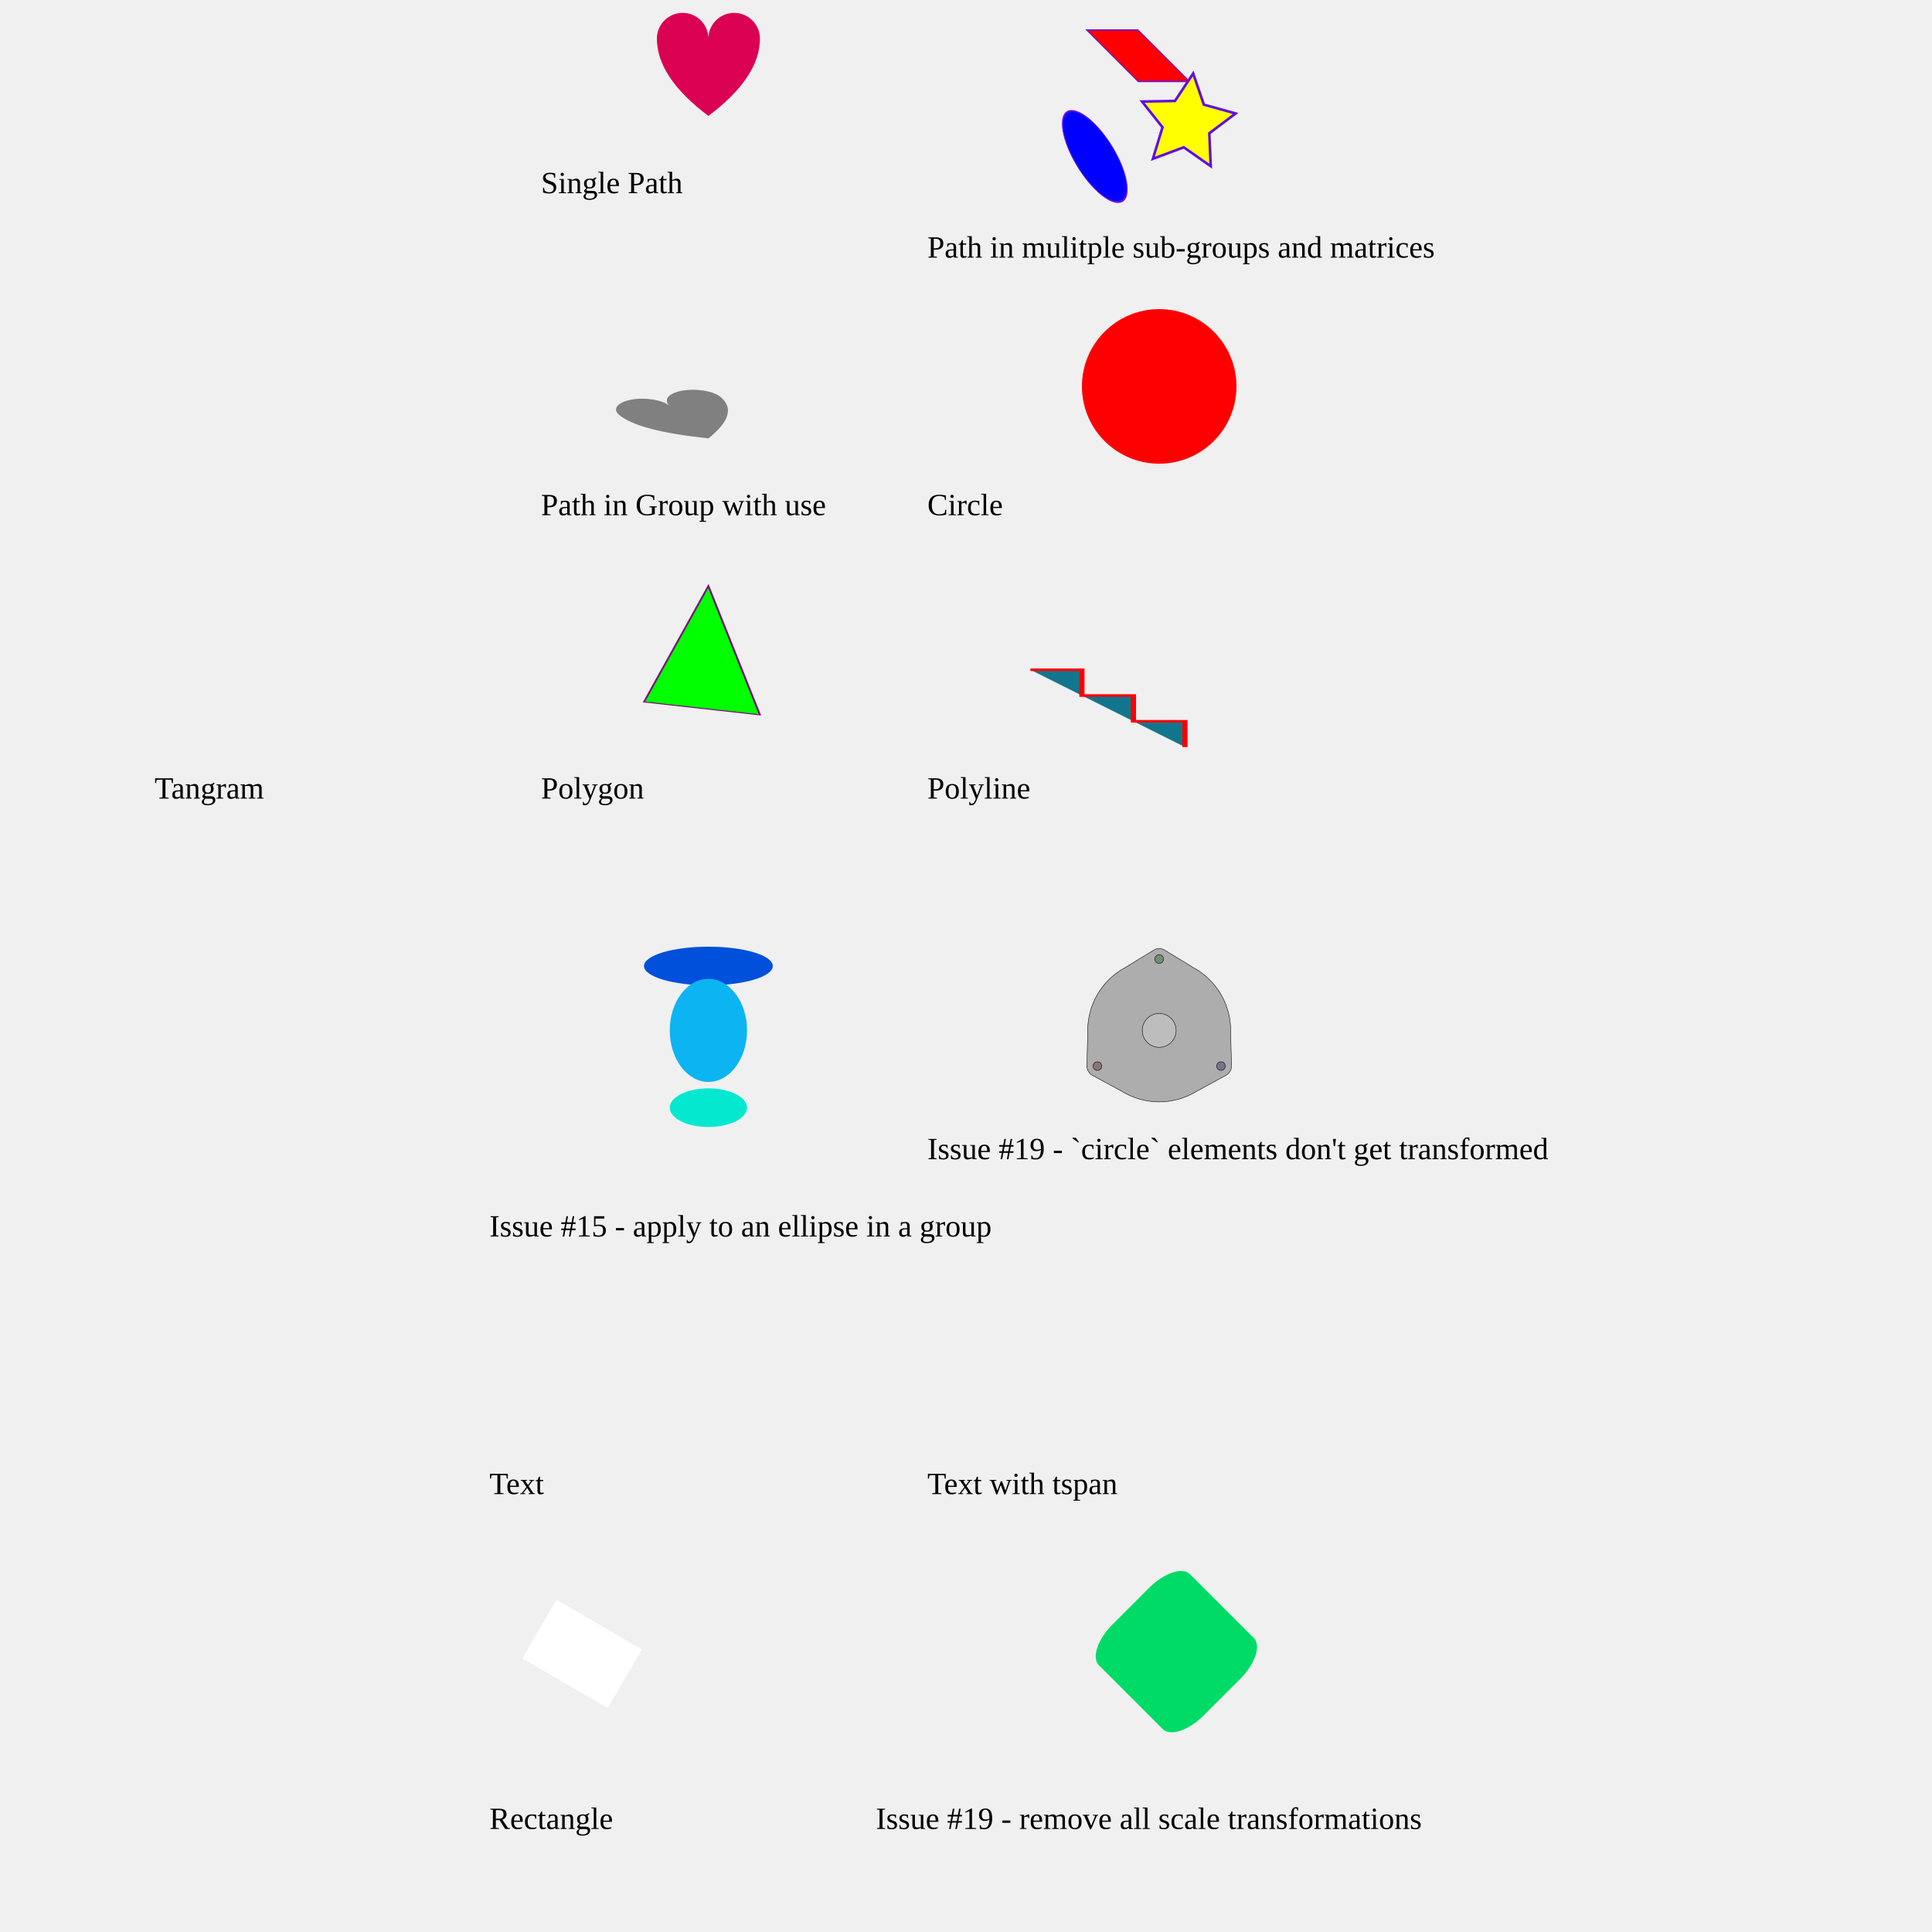
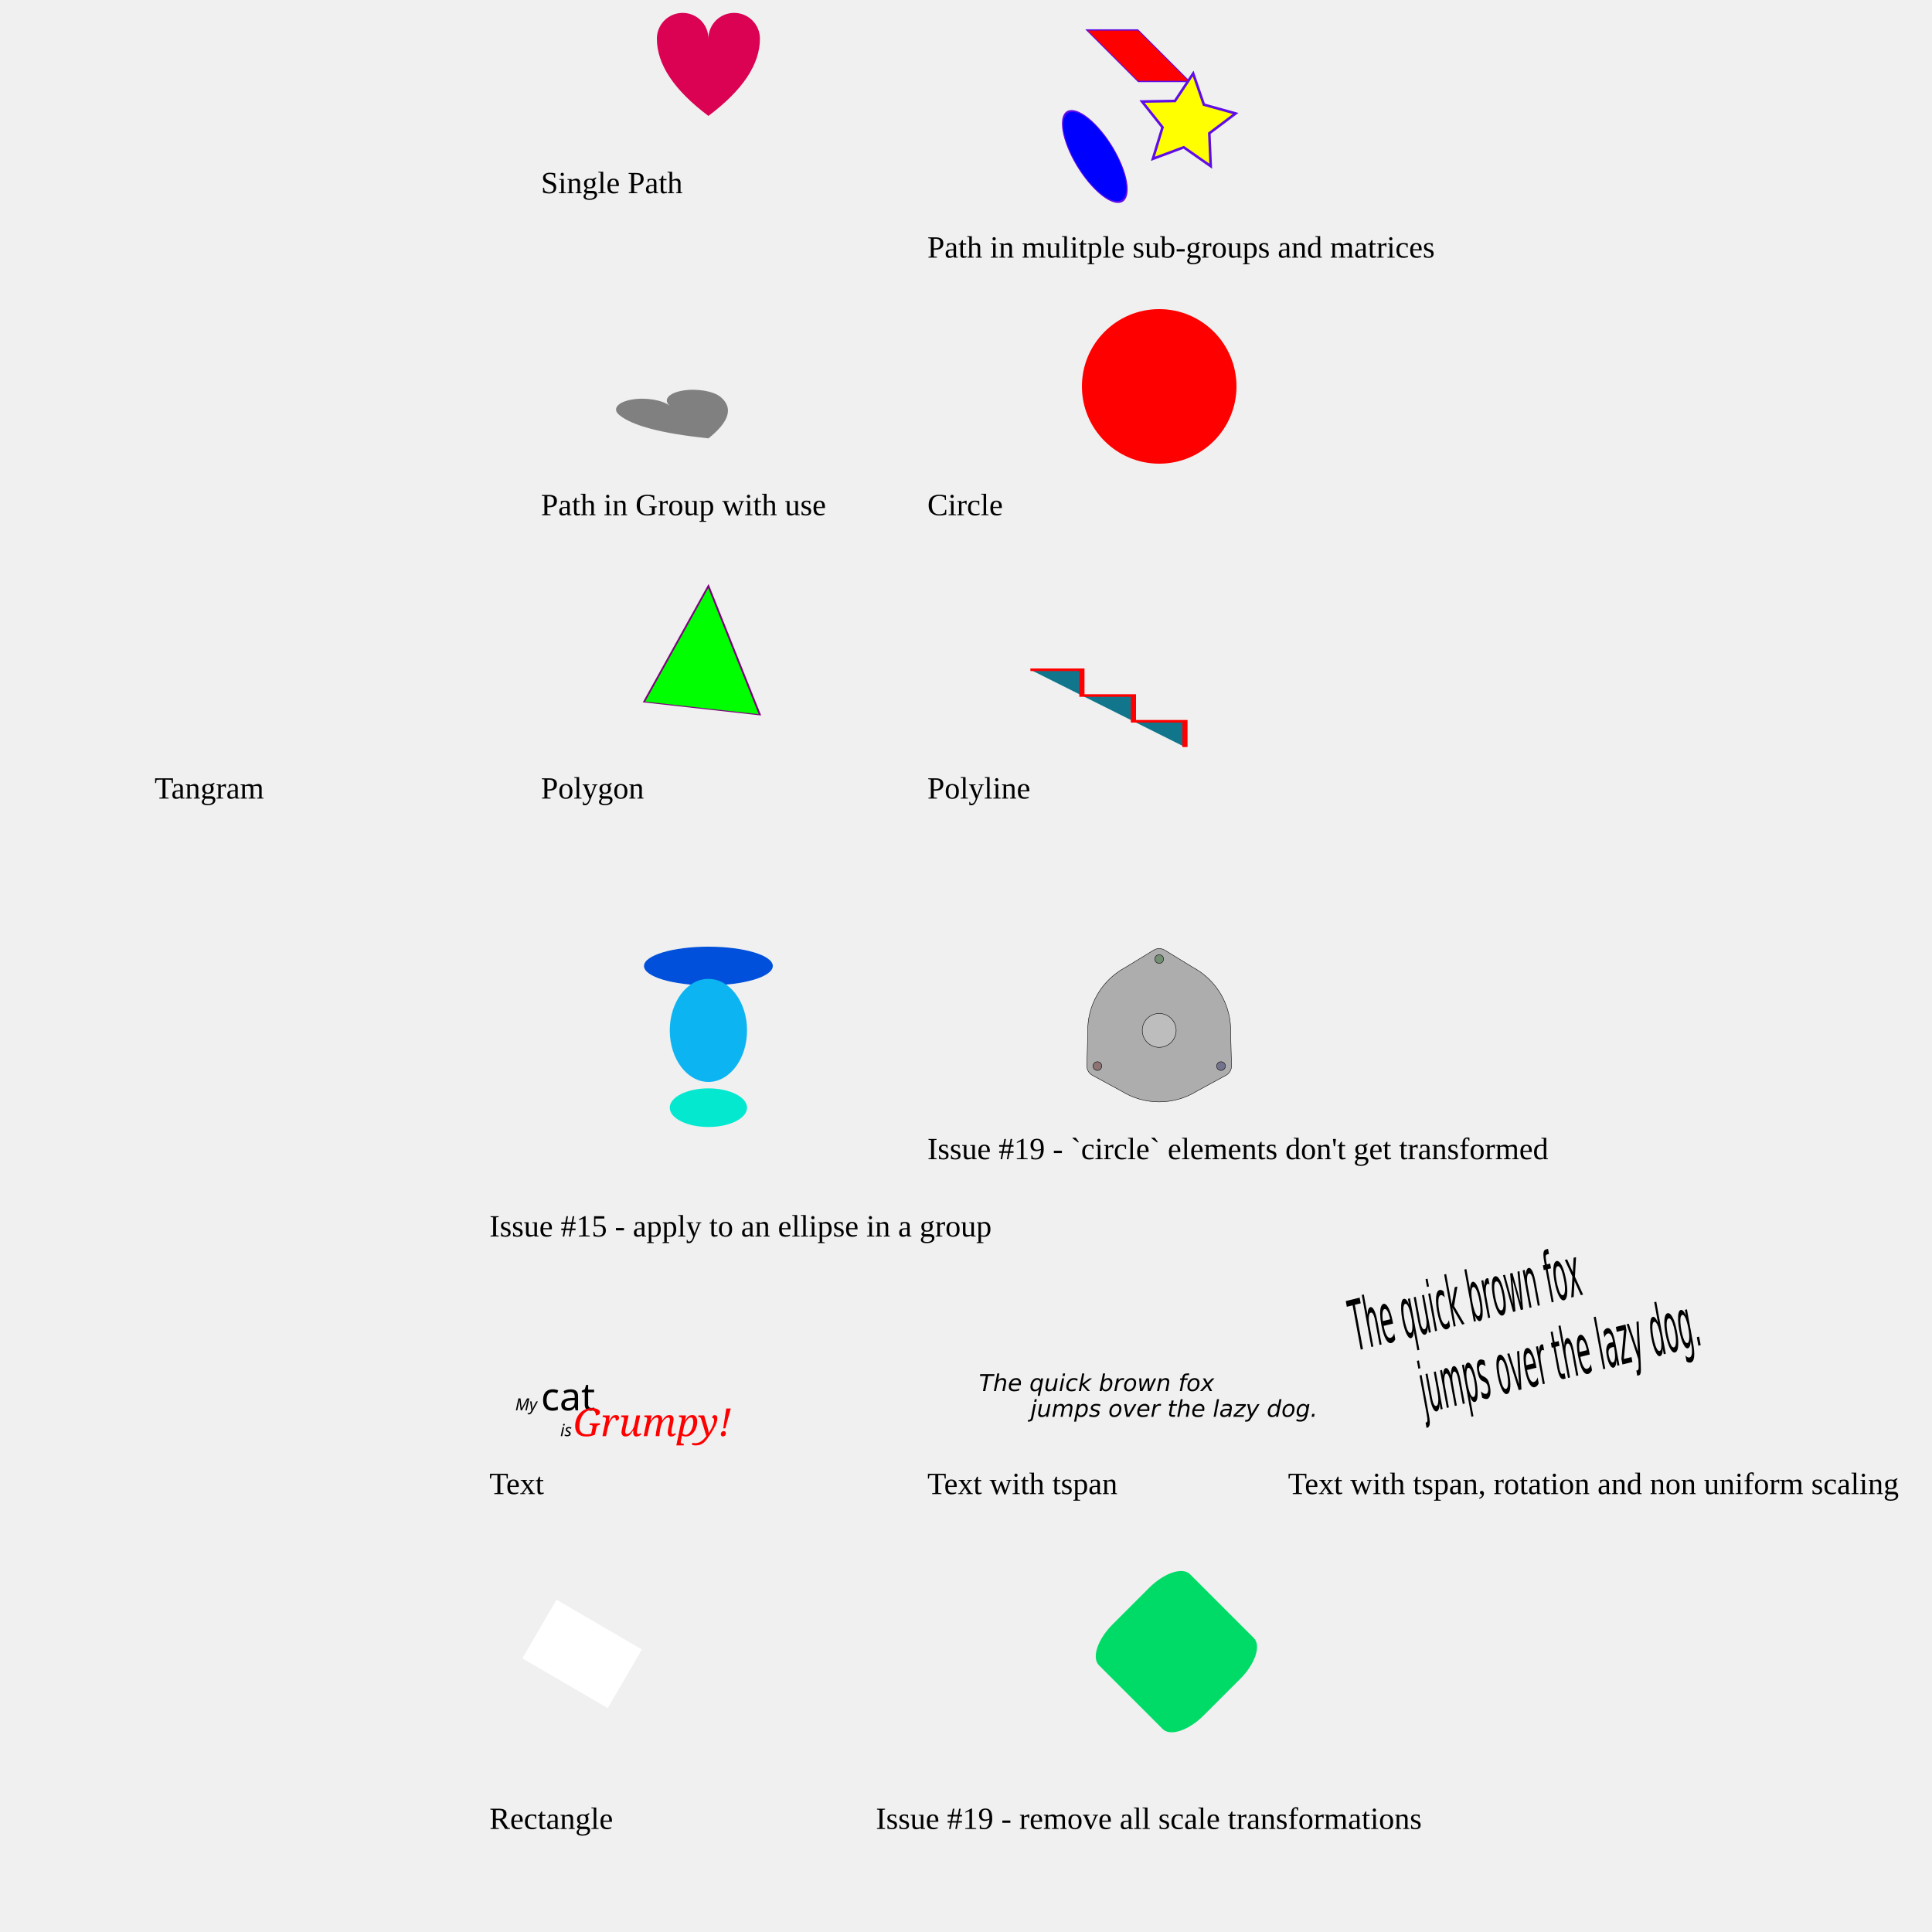
<svg xmlns="http://www.w3.org/2000/svg" viewBox="0 0 1500 1500">
  <style>
    text.desc {
      font-size: 24px;
    }
  </style>
  <text class="desc" x="420" y="150">Single Path</text>
  <path id="heart" d="M 10,30 A 20,20 0,0,1 50,30 A 20,20 0,0,1 90,30 Q 90,60 50,90 Q 10,60 10,30 z" transform="translate(500,0)" style="fill:#db0153" />
  <text class="desc" x="420" y="400">Path in Group with use</text>
  <g id="test-path-group" transform="translate(500, 250)">
    <g id="tpg_1" fill="grey" transform="rotate(-10 50 100)                 translate(-36 45.5)                 skewX(40)                 scale(1 0.5)">
      <path id="heart2" d="M 10,30 A 20,20 0,0,1 50,30 A 20,20 0,0,1 90,30 Q 90,60 50,90 Q 10,60 10,30 z" />
    </g>
  </g>
  <text class="desc" x="720" y="200">Path in mulitple sub-groups and matrices</text>
  <g id="mulitple-sub-groups" transform="translate(750, 0)">
    <g id="msg-1" transform="matrix(1,0,0,1,4,-20)">
      <g id="msg-2" transform="matrix(0.5,0,0,0.5,0,0)">
        <path id="msg-rectangle" style="fill:red;stroke-width:2;stroke:#5f0ce8" d="M 92.642,86.498 H 172.642 V 166.498 H 92.642 Z" transform="matrix(1,0,1,1,0,0)" />
        <path id="msg-circle" style="fill:blue;stroke-width:2;stroke:#5f0ce8" d="m 242,91 a 50,50 0 0 1 -50,50 50,50 0 0 1 -50,-50 50,50 0 0 1 50,-50 50,50 0 0 1 50,50 z" transform="matrix(1,1,0,1,0,0)" />
      </g>
      <path id="msg-star" style="fill:yellow;stroke-width:2;stroke:#5f0ce8" d="m 186.001,149.023 -20.942,-14.665 -23.953,8.938 7.476,-24.449 -15.902,-20.018 25.562,-0.445 14.125,-21.31 8.323,24.173 24.632,6.848 -20.418,15.385 z" />
    </g>
  </g>
  <text class="desc" x="720" y="400">Circle</text>
  <circle id="circle" cx="0" cy="0" r="30" style="fill:red;stroke-width:1.5" transform="translate(900, 300) scale(2)" />
  <text class="desc" x="420" y="620">Polygon</text>
  <polygon id="triangle" points="200,10 250,190 160,210" style="fill:lime;stroke:purple;stroke-width:1.5" transform="translate(750, 450) scale(-1 0.5)" />
  <text class="desc" x="720" y="620">Polyline</text>
  <polyline id="steps" points="0,40 40,40 40,80 80,80 80,120 120,120 120,160" style="fill:#11768c;stroke:red;stroke-width:4" transform="translate(800, 500) scale(1 0.5)" />
  <text class="desc" x="380" y="1160">Text</text>
+   <g id="text" transform="translate(380,1060)">
+     <text id="text-1" x="20" y="35" style="font-family:sans-serif;font-style:italic;font-size:13px">My</text>
+     <text id="text-2" x="40" y="35" style="font-family:sans-serif;font-style:bold;font-size:30px">cat</text>
+     <text id="text-3" x="55" y="55" style="font-family:sans-serif;font-style:italic;font-size:13px">is</text>
+     <text id="text-4" x="65" y="55" style="font-family:serif;font-style:italic;font-size:30px" fill="red">Grumpy!</text>
+   </g>
  <text class="desc" x="720" y="1160">Text with tspan</text>
+   <text id="text-tspan" style="font-style:oblique;font-size:18px;font-family:'DejaVu Sans'" transform="translate(720,1060)">
+     <tspan id="text-tspan-1" x="40" y="20">The quick brown fox</tspan>
+     <tspan id="text-tspan-2" x="80" y="40">jumps over the lazy dog.</tspan>
+   </text>
+   <text class="desc" x="1000" y="1160">Text with tspan, rotation and non uniform scaling</text>
+   <text id="text-tspan-rs" style="font-style:oblique;font-size:18px;font-family:'DejaVu Sans'" transform="matrix(0.97,-0.24,0.73,2.91,1000,1000)">
+     <tspan id="text-tspan-rs-1" x="40" y="20">The quick brown fox</tspan>
+     <tspan id="text-tspan-rs-2" x="80" y="40">jumps over the lazy dog.</tspan>
+   </text>
  <text class="desc" x="120" y="620">Tangram</text>
  <text class="desc" x="380" y="960">Issue #15 - apply to an ellipse in a group</text>
  <g id="issue-15" transform="translate(550, 750)">
    <ellipse id="issue-15_1" cx="0" cy="0" rx="50" ry="30" style="fill:#0050DB;stroke-width:1.5" transform="scale(1 0.5)" />
    <ellipse id="issue-15_2" cx="0" cy="50" rx="60" ry="40" style="fill:#0CB5F2;stroke-width:1.5" transform="scale(0.5 1)" />
    <ellipse id="issue-15_3" cx="0" cy="100" rx="30" ry="15" style="fill:#05E8D0;stroke-width:1.5" transform="translate(0 10)" />
  </g>
  <text class="desc" x="720" y="900">Issue #19 - `circle` elements don't get transformed</text>
  <g id="issue-19" transform="translate(900, 800) scale(1,-1)">
    <path id="issue-19_1" d="M 55.469 -1.858 A 55.5 55.5 0 0 1 26.125 48.967L 4.252 62.352 A 8.147 8.147 0 0 1 -4.252 62.352L -26.125 48.967 A 55.5 55.5 0 0 1 -55.469 -1.858L -56.125 -27.493 A 8.147 8.147 0 0 1 -51.872 -34.859L -29.344 -47.108 A 55.5 55.5 0 0 1 29.344 -47.108L 51.872 -34.859 A 8.147 8.147 0 0 1 56.125 -27.493L 55.469 -1.858 " style="stroke:#000;stroke-width:0.35;fill:#29292955;fill-rule:evenodd" />
    <circle id="issue-19_2" cx="4.39931227243e-24" cy="1.67346641155e-24" r="13.145" style="stroke:#000;stroke-width:0.35;fill:#e0e0e055" />
    <circle id="issue-19_3" cx="-47.981" cy="-27.702" r="3.378" style="stroke:#000;stroke-width:0.35;fill:#50000055" />
    <circle id="issue-19_4" cx="2.61025905349e-29" cy="55.403" r="3.378" style="stroke:#000;stroke-width:0.35;fill:#00500055" />
    <circle id="issue-19_5" cx="47.981" cy="-27.702" r="3.378" style="stroke:#000;stroke-width:0.35;fill:#00005055" />
  </g>
  <text class="desc" x="680" y="1420">Issue #19 - remove all scale transformations</text>
  <rect id="issue-10" x="350" y="20" width="100" height="100" rx="15" ry="30" style="fill:#00DB67" transform="translate(680, 950) rotate(45) scale(1,1)" />
  <text class="desc" x="380" y="1420">Rectangle</text>
  <g id="test-path-group" transform="translate(380, 1260)">
    <rect id="rectangle" y="-20.508" x="30.454" height="52.654" width="76.699" style="fill:#fff" transform="rotate(30.22803, 15, 15)       scale(1, -1)" />
  </g>
</svg>
